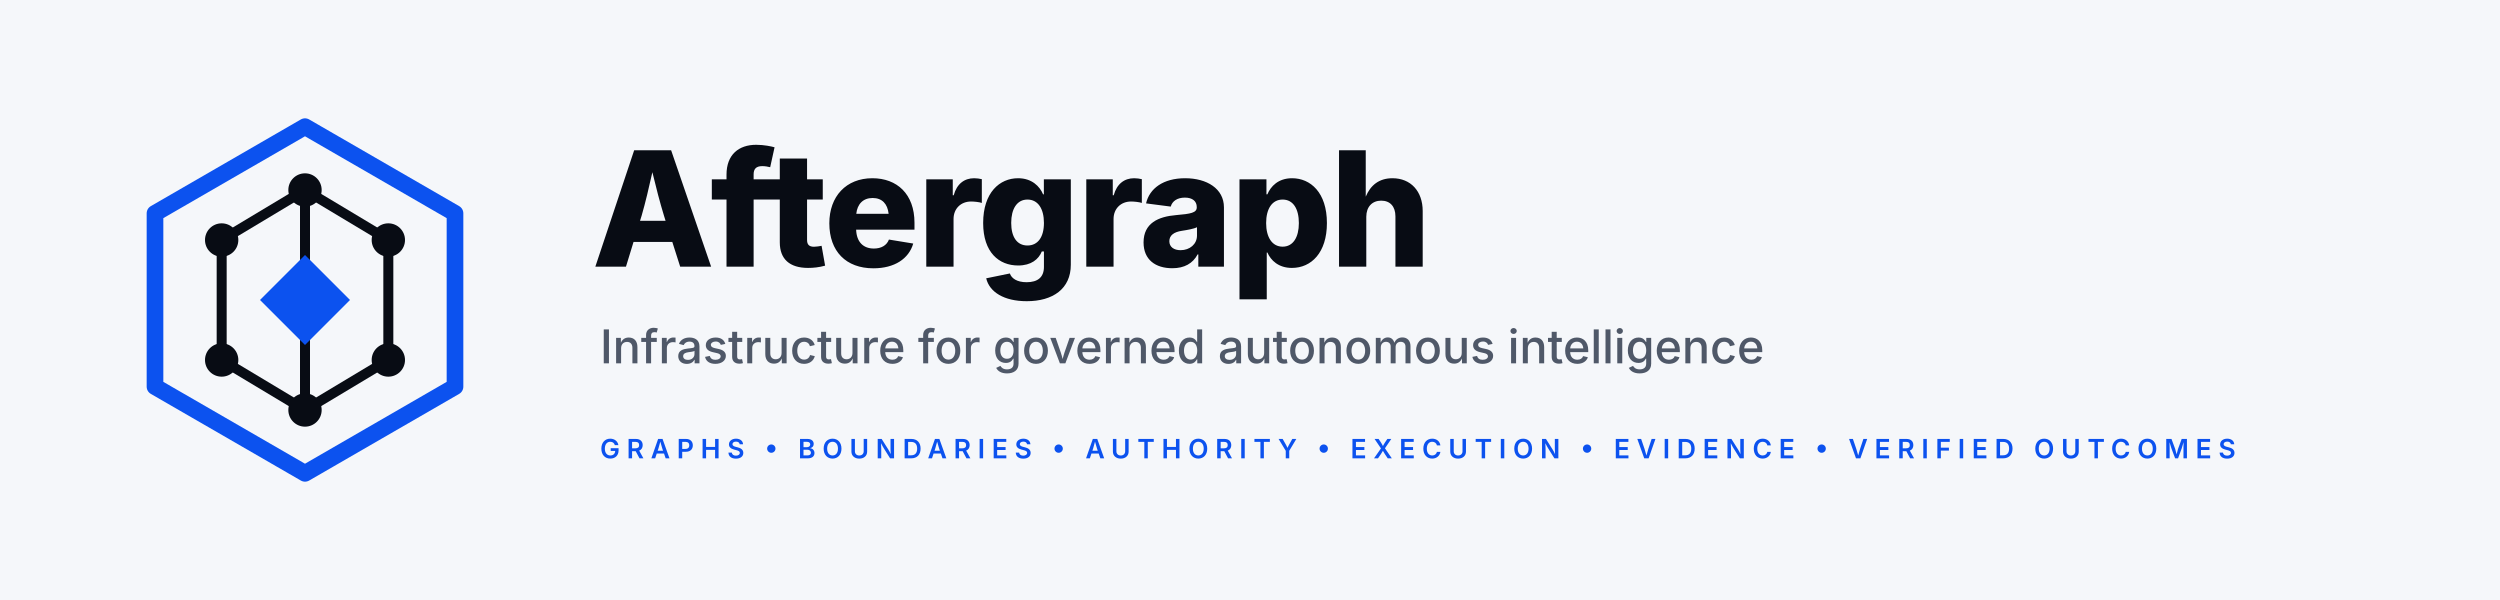
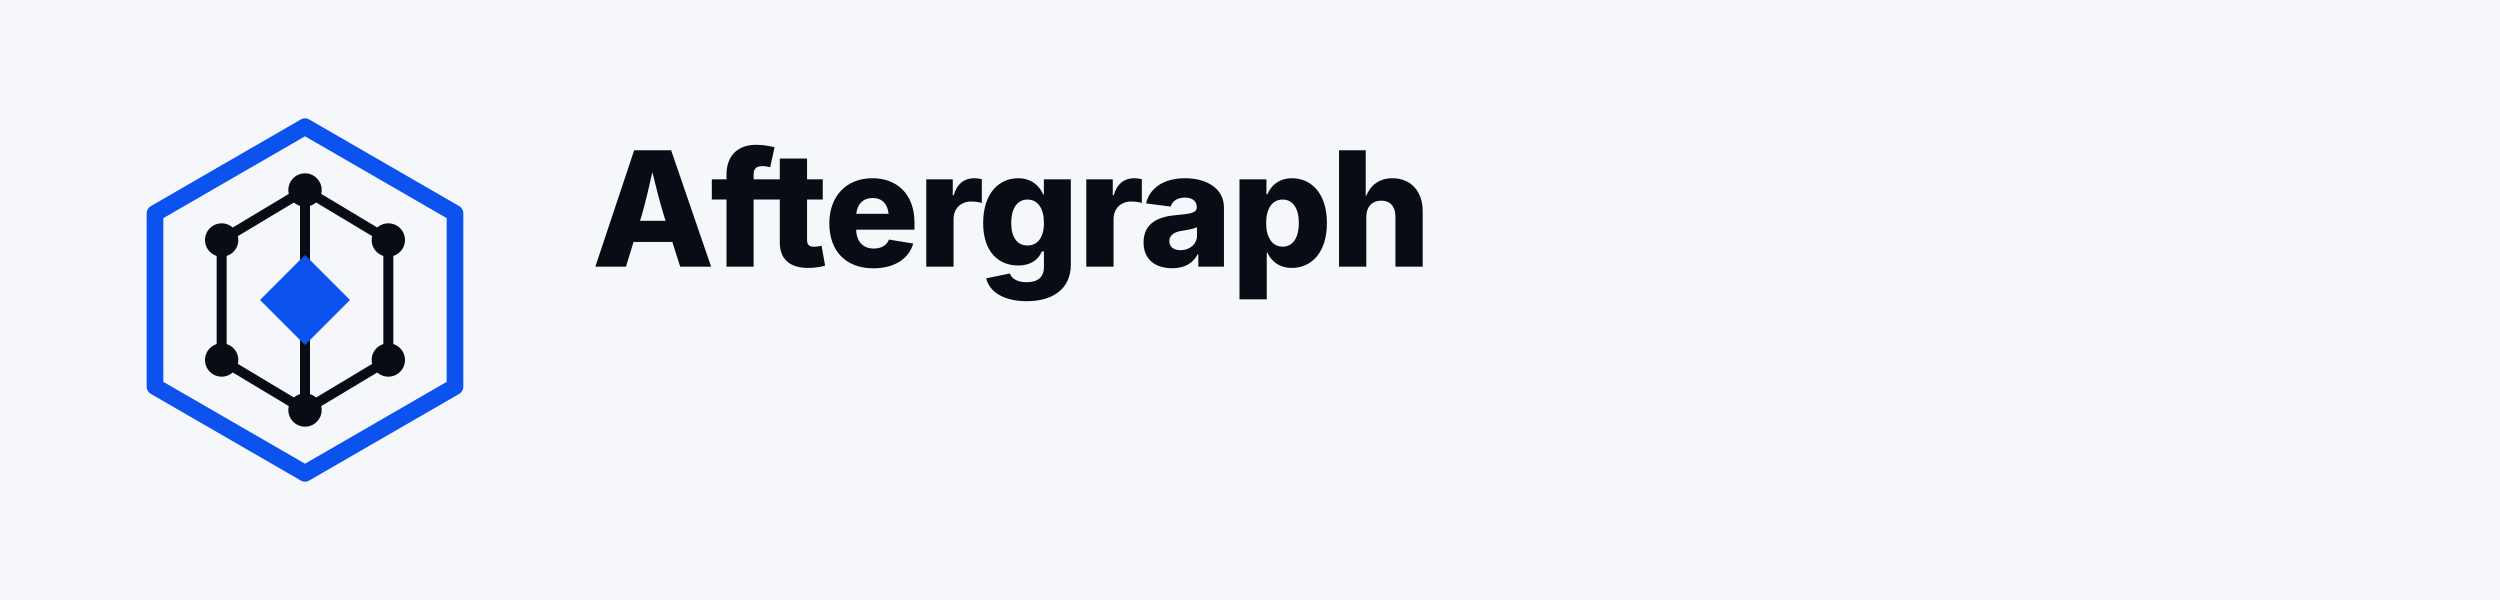
<svg xmlns="http://www.w3.org/2000/svg" width="1500" height="360" viewBox="0 0 1500 360" role="img" aria-label="Aftergraph horizontal lockup light">
  <rect width="1500" height="360" fill="#F5F7FA" />
  <g transform="translate(55 52)">
    <path d="M128 24 218 76v104l-90 52-90-52V76z" fill="none" stroke="#0C52EF" stroke-width="10" stroke-linejoin="round" />
    <g stroke="#080C14" stroke-width="6" fill="none" stroke-linejoin="round">
      <path d="M78 92 128 62l50 30v72l-50 30-50-30z" />
      <path d="M128 62v132" />
    </g>
    <g fill="#080C14">
      <circle cx="128" cy="62" r="10" />
      <circle cx="78" cy="92" r="10" />
      <circle cx="178" cy="92" r="10" />
      <circle cx="78" cy="164" r="10" />
      <circle cx="178" cy="164" r="10" />
      <circle cx="128" cy="194" r="10" />
    </g>
    <path d="m128 101 27 27-27 27-27-27z" fill="#0C52EF" />
  </g>
  <text x="355" y="160" fill="#080C14" font-family="Inter, system-ui, sans-serif" font-size="96" font-weight="760" letter-spacing="-1.5">Aftergraph</text>
-   <text x="360" y="218" fill="#4F5868" font-family="Inter, system-ui, sans-serif" font-size="28" font-weight="500">Infrastructure for governed autonomous intelligence</text>
-   <text x="360" y="275" fill="#0C52EF" font-family="Inter, system-ui, sans-serif" font-size="16" letter-spacing="4" font-weight="600">GRAPHS • BOUNDARIES • AUTHORITY • EXECUTION • EVIDENCE • VERIFIED OUTCOMES</text>
</svg>
